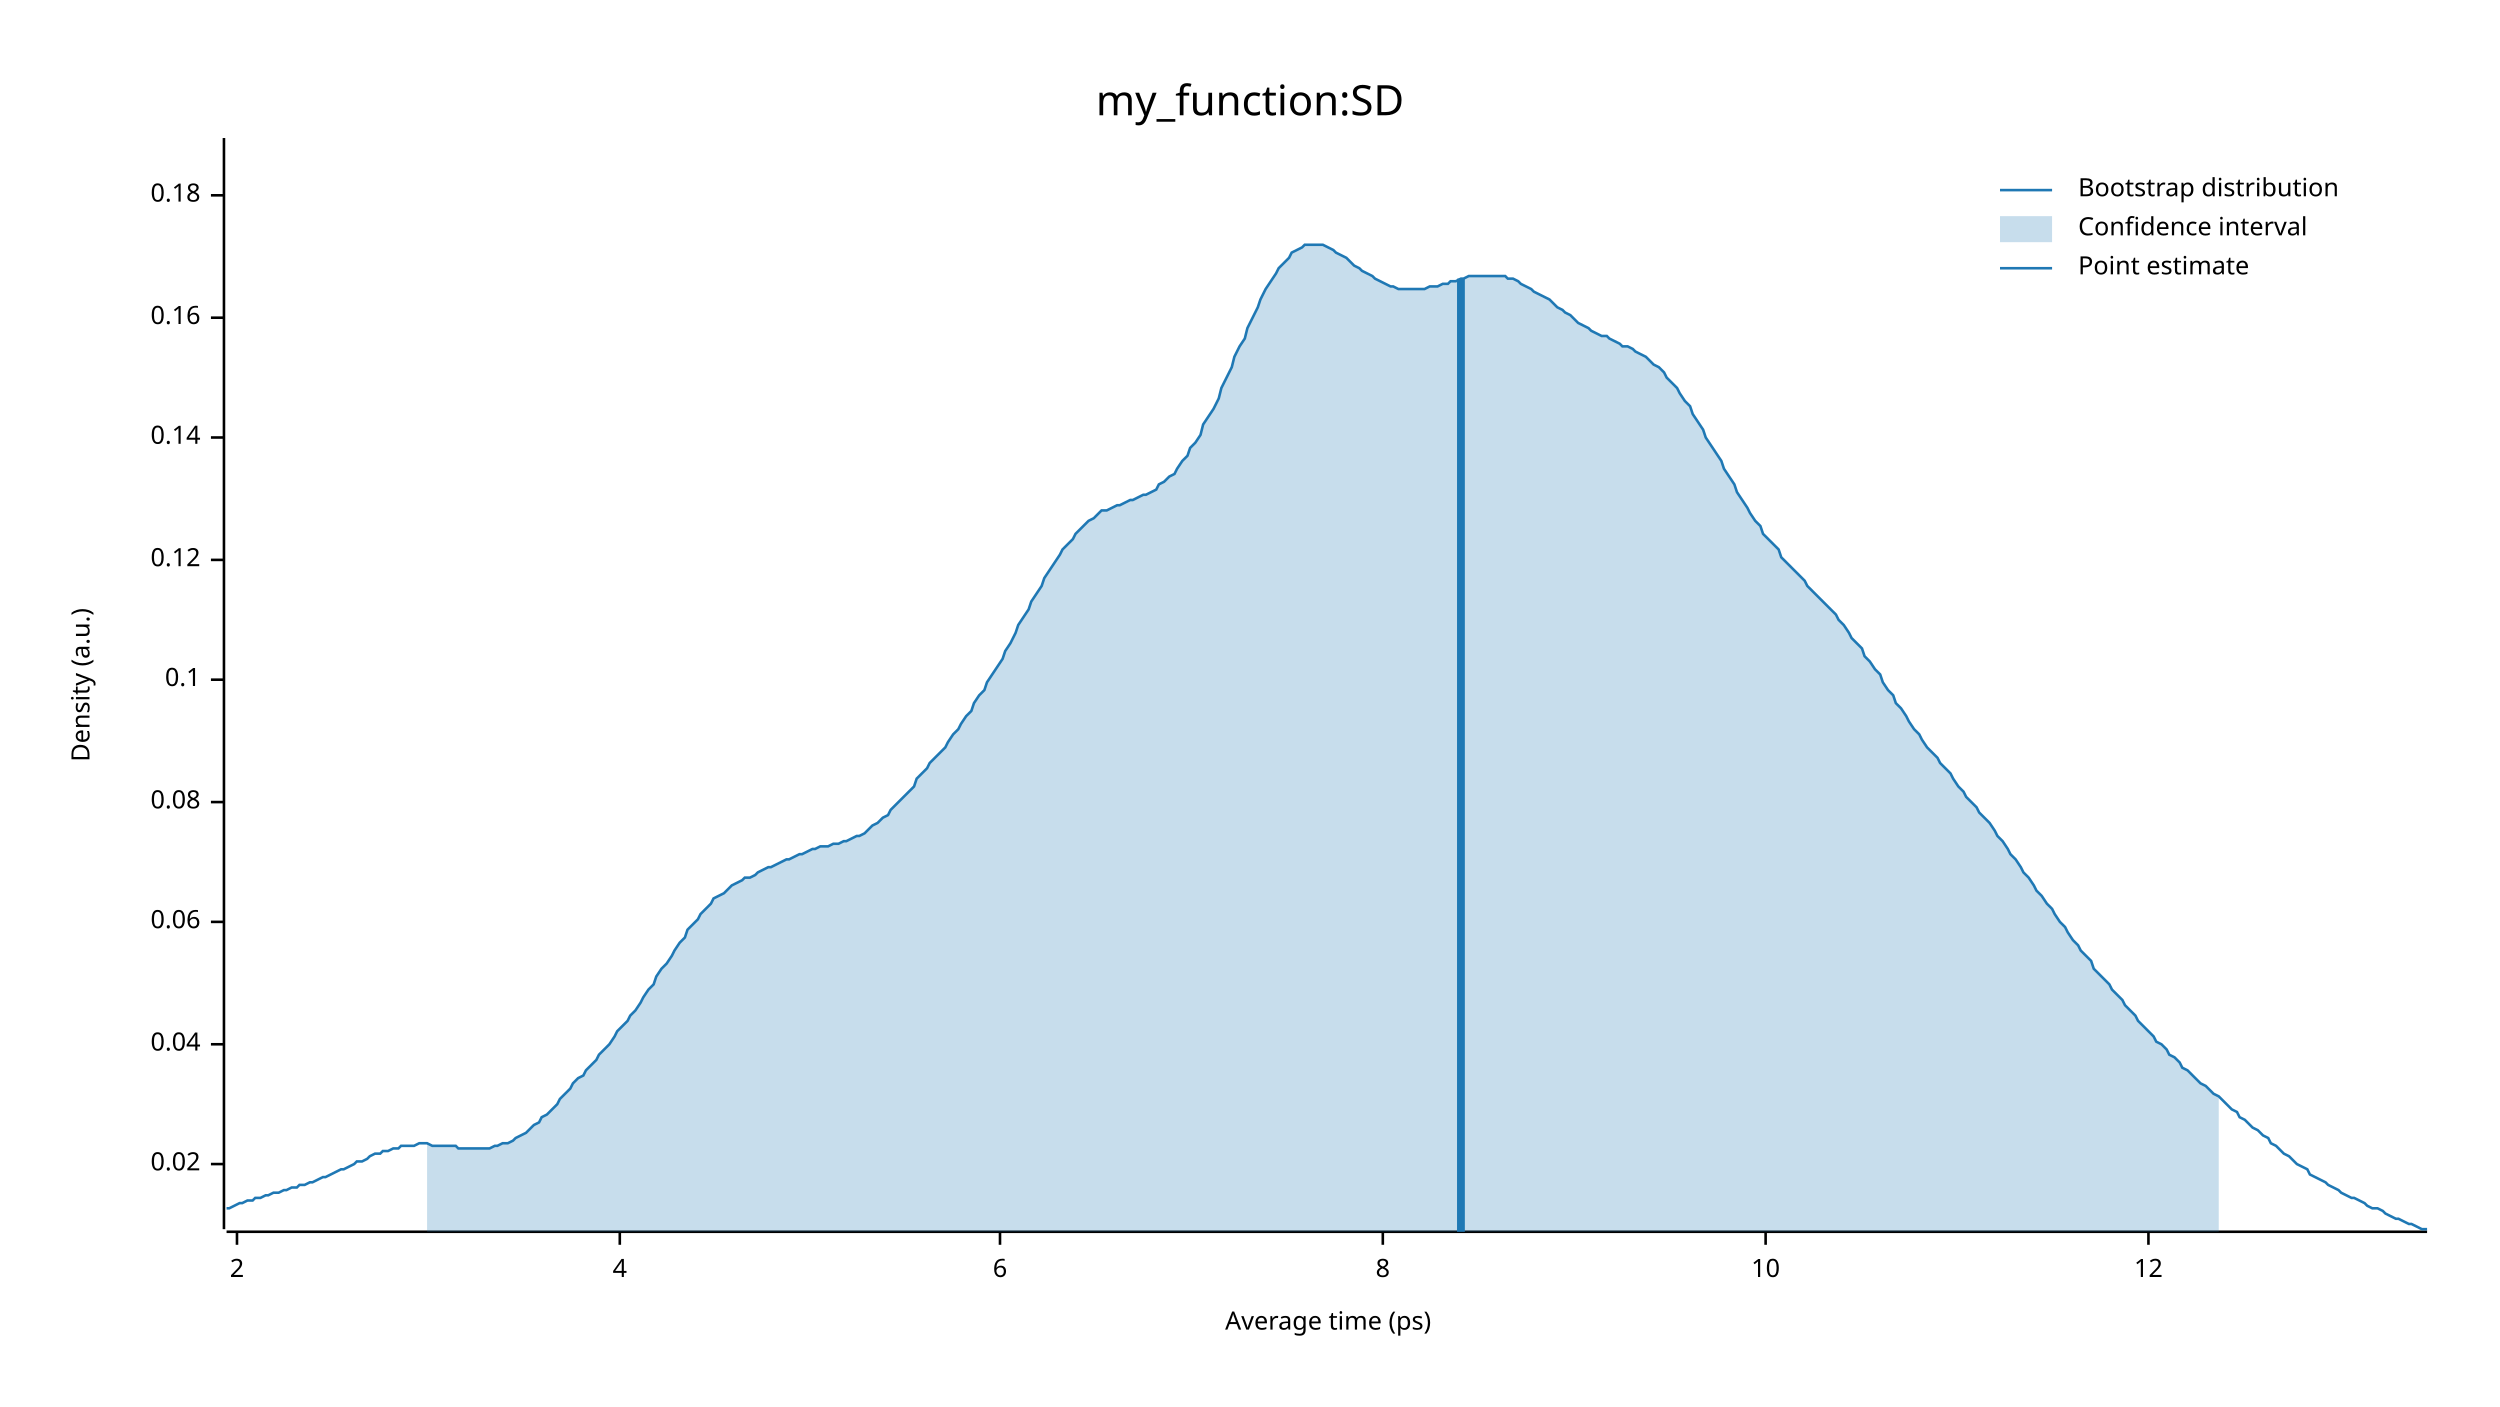
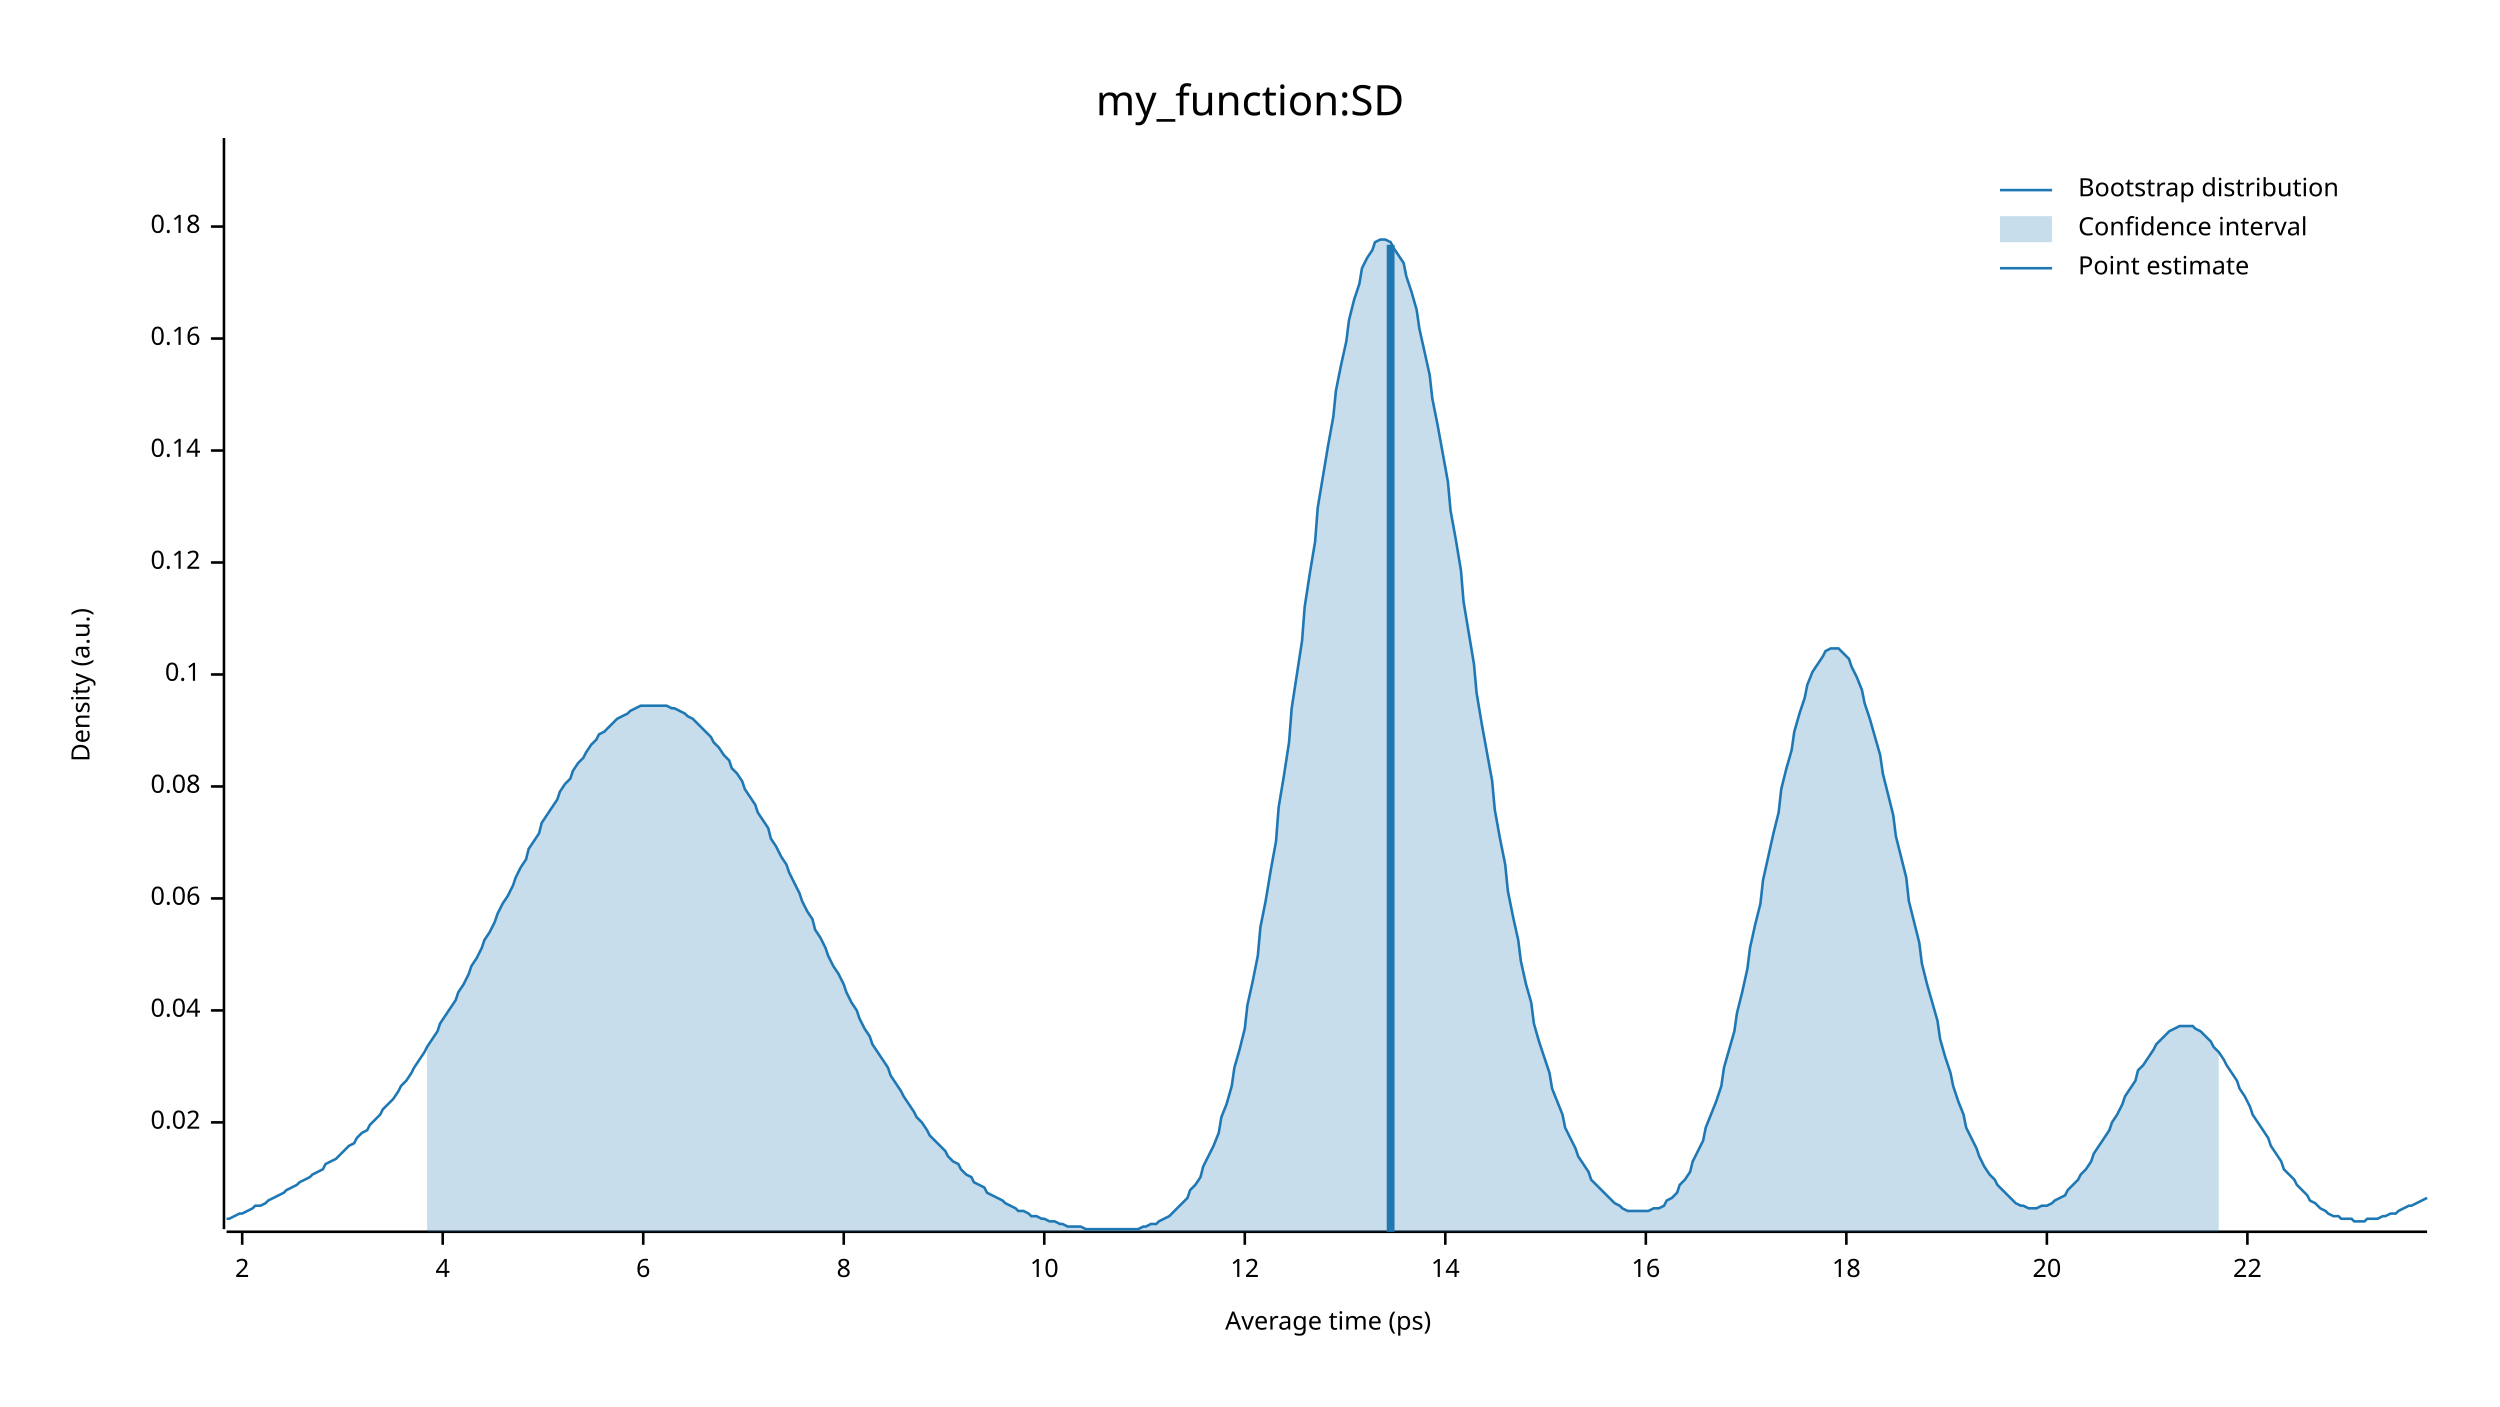
<svg xmlns="http://www.w3.org/2000/svg" width="960" height="540" viewBox="0 0 960 540">
  <text x="480" y="32" dy="0.76em" text-anchor="middle" font-family="sans-serif" font-size="16.129" opacity="1" fill="#000000">
my_function:SD
</text>
  <text x="27" y="263" dy="0.76em" text-anchor="middle" font-family="sans-serif" font-size="9.677" opacity="1" fill="#000000" transform="rotate(270, 27, 263)">
Density (a.u.)
</text>
  <text x="510" y="513" dy="-0.5ex" text-anchor="middle" font-family="sans-serif" font-size="9.677" opacity="1" fill="#000000">
Average time (ps)
</text>
  <polyline fill="none" opacity="1" stroke="#000000" stroke-width="1" points="86,53 86,472 " />
-   <text x="77" y="447" dy="0.5ex" text-anchor="end" font-family="sans-serif" font-size="9.677" opacity="1" fill="#000000">
+   <text x="77" y="431" dy="0.5ex" text-anchor="end" font-family="sans-serif" font-size="9.677" opacity="1" fill="#000000">
0.02
</text>
-   <polyline fill="none" opacity="1" stroke="#000000" stroke-width="1" points="81,447 86,447 " />
-   <text x="77" y="401" dy="0.5ex" text-anchor="end" font-family="sans-serif" font-size="9.677" opacity="1" fill="#000000">
+   <polyline fill="none" opacity="1" stroke="#000000" stroke-width="1" points="81,431 86,431 " />
+   <text x="77" y="388" dy="0.5ex" text-anchor="end" font-family="sans-serif" font-size="9.677" opacity="1" fill="#000000">
0.04
</text>
-   <polyline fill="none" opacity="1" stroke="#000000" stroke-width="1" points="81,401 86,401 " />
-   <text x="77" y="354" dy="0.5ex" text-anchor="end" font-family="sans-serif" font-size="9.677" opacity="1" fill="#000000">
+   <polyline fill="none" opacity="1" stroke="#000000" stroke-width="1" points="81,388 86,388 " />
+   <text x="77" y="345" dy="0.5ex" text-anchor="end" font-family="sans-serif" font-size="9.677" opacity="1" fill="#000000">
0.06
</text>
-   <polyline fill="none" opacity="1" stroke="#000000" stroke-width="1" points="81,354 86,354 " />
-   <text x="77" y="308" dy="0.5ex" text-anchor="end" font-family="sans-serif" font-size="9.677" opacity="1" fill="#000000">
+   <polyline fill="none" opacity="1" stroke="#000000" stroke-width="1" points="81,345 86,345 " />
+   <text x="77" y="302" dy="0.5ex" text-anchor="end" font-family="sans-serif" font-size="9.677" opacity="1" fill="#000000">
0.08
</text>
-   <polyline fill="none" opacity="1" stroke="#000000" stroke-width="1" points="81,308 86,308 " />
-   <text x="77" y="261" dy="0.5ex" text-anchor="end" font-family="sans-serif" font-size="9.677" opacity="1" fill="#000000">
+   <polyline fill="none" opacity="1" stroke="#000000" stroke-width="1" points="81,302 86,302 " />
+   <text x="77" y="259" dy="0.5ex" text-anchor="end" font-family="sans-serif" font-size="9.677" opacity="1" fill="#000000">
0.1
</text>
-   <polyline fill="none" opacity="1" stroke="#000000" stroke-width="1" points="81,261 86,261 " />
-   <text x="77" y="215" dy="0.5ex" text-anchor="end" font-family="sans-serif" font-size="9.677" opacity="1" fill="#000000">
+   <polyline fill="none" opacity="1" stroke="#000000" stroke-width="1" points="81,259 86,259 " />
+   <text x="77" y="216" dy="0.5ex" text-anchor="end" font-family="sans-serif" font-size="9.677" opacity="1" fill="#000000">
0.12
</text>
-   <polyline fill="none" opacity="1" stroke="#000000" stroke-width="1" points="81,215 86,215 " />
-   <text x="77" y="168" dy="0.5ex" text-anchor="end" font-family="sans-serif" font-size="9.677" opacity="1" fill="#000000">
+   <polyline fill="none" opacity="1" stroke="#000000" stroke-width="1" points="81,216 86,216 " />
+   <text x="77" y="173" dy="0.5ex" text-anchor="end" font-family="sans-serif" font-size="9.677" opacity="1" fill="#000000">
0.14
</text>
-   <polyline fill="none" opacity="1" stroke="#000000" stroke-width="1" points="81,168 86,168 " />
-   <text x="77" y="122" dy="0.5ex" text-anchor="end" font-family="sans-serif" font-size="9.677" opacity="1" fill="#000000">
+   <polyline fill="none" opacity="1" stroke="#000000" stroke-width="1" points="81,173 86,173 " />
+   <text x="77" y="130" dy="0.5ex" text-anchor="end" font-family="sans-serif" font-size="9.677" opacity="1" fill="#000000">
0.16
</text>
-   <polyline fill="none" opacity="1" stroke="#000000" stroke-width="1" points="81,122 86,122 " />
-   <text x="77" y="75" dy="0.5ex" text-anchor="end" font-family="sans-serif" font-size="9.677" opacity="1" fill="#000000">
+   <polyline fill="none" opacity="1" stroke="#000000" stroke-width="1" points="81,130 86,130 " />
+   <text x="77" y="87" dy="0.5ex" text-anchor="end" font-family="sans-serif" font-size="9.677" opacity="1" fill="#000000">
0.18
</text>
-   <polyline fill="none" opacity="1" stroke="#000000" stroke-width="1" points="81,75 86,75 " />
+   <polyline fill="none" opacity="1" stroke="#000000" stroke-width="1" points="81,87 86,87 " />
  <polyline fill="none" opacity="1" stroke="#000000" stroke-width="1" points="87,473 932,473 " />
-   <text x="91" y="483" dy="0.76em" text-anchor="middle" font-family="sans-serif" font-size="9.677" opacity="1" fill="#000000">
+   <text x="93" y="483" dy="0.76em" text-anchor="middle" font-family="sans-serif" font-size="9.677" opacity="1" fill="#000000">
2
</text>
-   <polyline fill="none" opacity="1" stroke="#000000" stroke-width="1" points="91,473 91,478 " />
-   <text x="238" y="483" dy="0.76em" text-anchor="middle" font-family="sans-serif" font-size="9.677" opacity="1" fill="#000000">
+   <polyline fill="none" opacity="1" stroke="#000000" stroke-width="1" points="93,473 93,478 " />
+   <text x="170" y="483" dy="0.76em" text-anchor="middle" font-family="sans-serif" font-size="9.677" opacity="1" fill="#000000">
4
</text>
-   <polyline fill="none" opacity="1" stroke="#000000" stroke-width="1" points="238,473 238,478 " />
-   <text x="384" y="483" dy="0.76em" text-anchor="middle" font-family="sans-serif" font-size="9.677" opacity="1" fill="#000000">
+   <polyline fill="none" opacity="1" stroke="#000000" stroke-width="1" points="170,473 170,478 " />
+   <text x="247" y="483" dy="0.76em" text-anchor="middle" font-family="sans-serif" font-size="9.677" opacity="1" fill="#000000">
6
</text>
-   <polyline fill="none" opacity="1" stroke="#000000" stroke-width="1" points="384,473 384,478 " />
-   <text x="531" y="483" dy="0.76em" text-anchor="middle" font-family="sans-serif" font-size="9.677" opacity="1" fill="#000000">
+   <polyline fill="none" opacity="1" stroke="#000000" stroke-width="1" points="247,473 247,478 " />
+   <text x="324" y="483" dy="0.76em" text-anchor="middle" font-family="sans-serif" font-size="9.677" opacity="1" fill="#000000">
8
</text>
-   <polyline fill="none" opacity="1" stroke="#000000" stroke-width="1" points="531,473 531,478 " />
-   <text x="678" y="483" dy="0.76em" text-anchor="middle" font-family="sans-serif" font-size="9.677" opacity="1" fill="#000000">
+   <polyline fill="none" opacity="1" stroke="#000000" stroke-width="1" points="324,473 324,478 " />
+   <text x="401" y="483" dy="0.76em" text-anchor="middle" font-family="sans-serif" font-size="9.677" opacity="1" fill="#000000">
10
</text>
-   <polyline fill="none" opacity="1" stroke="#000000" stroke-width="1" points="678,473 678,478 " />
-   <text x="825" y="483" dy="0.76em" text-anchor="middle" font-family="sans-serif" font-size="9.677" opacity="1" fill="#000000">
+   <polyline fill="none" opacity="1" stroke="#000000" stroke-width="1" points="401,473 401,478 " />
+   <text x="478" y="483" dy="0.76em" text-anchor="middle" font-family="sans-serif" font-size="9.677" opacity="1" fill="#000000">
12
</text>
-   <polyline fill="none" opacity="1" stroke="#000000" stroke-width="1" points="825,473 825,478 " />
-   <polyline fill="none" opacity="1" stroke="#1F78B4" stroke-width="1" points="87,464 88,464 90,463 92,462 93,462 95,461 97,461 98,460 100,460 102,459 103,459 105,458 107,458 109,457 110,457 112,456 114,456 115,455 117,455 119,454 120,454 122,453 124,452 125,452 127,451 129,450 131,449 132,449 134,448 136,447 137,446 139,446 141,445 142,444 144,443 146,443 147,442 149,442 151,441 153,441 154,440 156,440 158,440 159,440 161,439 163,439 164,439 166,440 168,440 169,440 171,440 173,440 175,440 176,441 178,441 180,441 181,441 183,441 185,441 186,441 188,441 190,440 191,440 193,439 195,439 197,438 198,437 200,436 202,435 203,434 205,432 207,431 208,429 210,428 212,426 214,424 215,422 217,420 219,418 220,416 222,414 224,413 225,411 227,409 229,407 230,405 232,403 234,401 236,398 237,396 239,394 241,392 242,390 244,388 246,385 247,383 249,380 251,378 252,375 254,372 256,370 258,367 259,365 261,362 263,360 264,357 266,355 268,353 269,351 271,349 273,347 274,345 276,344 278,343 280,341 281,340 283,339 285,338 286,337 288,337 290,336 291,335 293,334 295,333 296,333 298,332 300,331 302,330 303,330 305,329 307,328 308,328 310,327 312,326 313,326 315,325 317,325 318,325 320,324 322,324 324,323 325,323 327,322 329,321 330,321 332,320 334,318 335,317 337,316 339,314 341,313 342,311 344,309 346,307 347,306 349,304 351,302 352,299 354,297 356,295 357,293 359,291 361,289 363,287 364,285 366,282 368,280 369,278 371,275 373,273 374,270 376,267 378,265 379,262 381,259 383,256 385,253 386,250 388,247 390,243 391,240 393,237 395,234 396,231 398,228 400,225 401,222 403,219 405,216 407,213 408,211 410,209 412,207 413,205 415,203 417,201 418,200 420,199 422,197 423,196 425,196 427,195 429,194 430,194 432,193 434,192 435,192 437,191 439,190 440,190 442,189 444,188 445,186 447,185 449,183 451,182 452,180 454,177 456,175 457,172 459,170 461,167 462,163 464,160 466,157 468,153 469,149 471,145 473,141 474,137 476,133 478,130 479,126 481,122 483,118 484,115 486,111 488,108 490,105 491,103 493,101 495,99 496,97 498,96 500,95 501,94 503,94 505,94 506,94 508,94 510,95 512,96 513,97 515,98 517,99 518,100 520,102 522,103 523,104 525,105 527,106 528,107 530,108 532,109 534,110 535,110 537,111 539,111 540,111 542,111 544,111 545,111 547,111 549,110 550,110 552,110 554,109 556,109 557,108 559,108 561,107 562,107 564,106 566,106 567,106 569,106 571,106 573,106 574,106 576,106 578,106 579,107 581,107 583,108 584,109 586,110 588,111 589,112 591,113 593,114 595,115 596,116 598,118 600,119 601,120 603,121 605,123 606,124 608,125 610,126 611,127 613,128 615,129 617,129 618,130 620,131 622,132 623,133 625,133 627,134 628,135 630,136 632,137 633,138 635,140 637,141 639,143 640,145 642,147 644,149 645,151 647,154 649,156 650,159 652,162 654,165 655,168 657,171 659,174 661,177 662,180 664,183 666,186 667,189 669,192 671,195 672,197 674,200 676,202 677,205 679,207 681,209 683,211 684,214 686,216 688,218 689,219 691,221 693,223 694,225 696,227 698,229 700,231 701,232 703,234 705,236 706,238 708,240 710,243 711,245 713,247 715,249 716,252 718,254 720,257 722,259 723,262 725,265 727,267 728,270 730,272 732,275 733,277 735,280 737,282 738,284 740,287 742,289 744,291 745,293 747,295 749,297 750,299 752,302 754,304 755,306 757,308 759,310 760,312 762,314 764,316 766,319 767,321 769,323 771,326 772,328 774,330 776,333 777,335 779,337 781,340 782,342 784,344 786,347 788,349 789,351 791,354 793,356 794,358 796,361 798,363 799,365 801,367 803,369 804,372 806,374 808,376 810,378 811,380 813,382 815,384 816,386 818,388 820,390 821,392 823,394 825,396 827,398 828,400 830,401 832,403 833,405 835,406 837,408 838,410 840,411 842,413 843,414 845,416 847,417 849,419 850,420 852,421 854,423 855,424 857,426 859,427 860,429 862,430 864,432 865,433 867,434 869,436 871,437 872,439 874,440 876,442 877,443 879,444 881,446 882,447 884,448 886,449 887,451 889,452 891,453 893,454 894,455 896,456 898,457 899,458 901,459 903,460 904,460 906,461 908,462 909,463 911,464 913,464 915,465 916,466 918,467 920,468 921,468 923,469 925,470 926,470 928,471 930,472 932,472 " />
-   <polygon opacity="0.25" fill="#1F78B4" points="164,439 166,440 168,440 169,440 171,440 173,440 175,440 176,441 178,441 180,441 181,441 183,441 185,441 186,441 188,441 190,440 191,440 193,439 195,439 197,438 198,437 200,436 202,435 203,434 205,432 207,431 208,429 210,428 212,426 214,424 215,422 217,420 219,418 220,416 222,414 224,413 225,411 227,409 229,407 230,405 232,403 234,401 236,398 237,396 239,394 241,392 242,390 244,388 246,385 247,383 249,380 251,378 252,375 254,372 256,370 258,367 259,365 261,362 263,360 264,357 266,355 268,353 269,351 271,349 273,347 274,345 276,344 278,343 280,341 281,340 283,339 285,338 286,337 288,337 290,336 291,335 293,334 295,333 296,333 298,332 300,331 302,330 303,330 305,329 307,328 308,328 310,327 312,326 313,326 315,325 317,325 318,325 320,324 322,324 324,323 325,323 327,322 329,321 330,321 332,320 334,318 335,317 337,316 339,314 341,313 342,311 344,309 346,307 347,306 349,304 351,302 352,299 354,297 356,295 357,293 359,291 361,289 363,287 364,285 366,282 368,280 369,278 371,275 373,273 374,270 376,267 378,265 379,262 381,259 383,256 385,253 386,250 388,247 390,243 391,240 393,237 395,234 396,231 398,228 400,225 401,222 403,219 405,216 407,213 408,211 410,209 412,207 413,205 415,203 417,201 418,200 420,199 422,197 423,196 425,196 427,195 429,194 430,194 432,193 434,192 435,192 437,191 439,190 440,190 442,189 444,188 445,186 447,185 449,183 451,182 452,180 454,177 456,175 457,172 459,170 461,167 462,163 464,160 466,157 468,153 469,149 471,145 473,141 474,137 476,133 478,130 479,126 481,122 483,118 484,115 486,111 488,108 490,105 491,103 493,101 495,99 496,97 498,96 500,95 501,94 503,94 505,94 506,94 508,94 510,95 512,96 513,97 515,98 517,99 518,100 520,102 522,103 523,104 525,105 527,106 528,107 530,108 532,109 534,110 535,110 537,111 539,111 540,111 542,111 544,111 545,111 547,111 549,110 550,110 552,110 554,109 556,109 557,108 559,108 561,107 562,107 564,106 566,106 567,106 569,106 571,106 573,106 574,106 576,106 578,106 579,107 581,107 583,108 584,109 586,110 588,111 589,112 591,113 593,114 595,115 596,116 598,118 600,119 601,120 603,121 605,123 606,124 608,125 610,126 611,127 613,128 615,129 617,129 618,130 620,131 622,132 623,133 625,133 627,134 628,135 630,136 632,137 633,138 635,140 637,141 639,143 640,145 642,147 644,149 645,151 647,154 649,156 650,159 652,162 654,165 655,168 657,171 659,174 661,177 662,180 664,183 666,186 667,189 669,192 671,195 672,197 674,200 676,202 677,205 679,207 681,209 683,211 684,214 686,216 688,218 689,219 691,221 693,223 694,225 696,227 698,229 700,231 701,232 703,234 705,236 706,238 708,240 710,243 711,245 713,247 715,249 716,252 718,254 720,257 722,259 723,262 725,265 727,267 728,270 730,272 732,275 733,277 735,280 737,282 738,284 740,287 742,289 744,291 745,293 747,295 749,297 750,299 752,302 754,304 755,306 757,308 759,310 760,312 762,314 764,316 766,319 767,321 769,323 771,326 772,328 774,330 776,333 777,335 779,337 781,340 782,342 784,344 786,347 788,349 789,351 791,354 793,356 794,358 796,361 798,363 799,365 801,367 803,369 804,372 806,374 808,376 810,378 811,380 813,382 815,384 816,386 818,388 820,390 821,392 823,394 825,396 827,398 828,400 830,401 832,403 833,405 835,406 837,408 838,410 840,411 842,413 843,414 845,416 847,417 849,419 850,420 852,421 852,473 164,473 " />
-   <polyline fill="none" opacity="1" stroke="#1F78B4" stroke-width="3" points="561,473 561,107 " />
+   <polyline fill="none" opacity="1" stroke="#000000" stroke-width="1" points="478,473 478,478 " />
+   <text x="555" y="483" dy="0.76em" text-anchor="middle" font-family="sans-serif" font-size="9.677" opacity="1" fill="#000000">
+ 14
+ </text>
+   <polyline fill="none" opacity="1" stroke="#000000" stroke-width="1" points="555,473 555,478 " />
+   <text x="632" y="483" dy="0.76em" text-anchor="middle" font-family="sans-serif" font-size="9.677" opacity="1" fill="#000000">
+ 16
+ </text>
+   <polyline fill="none" opacity="1" stroke="#000000" stroke-width="1" points="632,473 632,478 " />
+   <text x="709" y="483" dy="0.76em" text-anchor="middle" font-family="sans-serif" font-size="9.677" opacity="1" fill="#000000">
+ 18
+ </text>
+   <polyline fill="none" opacity="1" stroke="#000000" stroke-width="1" points="709,473 709,478 " />
+   <text x="786" y="483" dy="0.76em" text-anchor="middle" font-family="sans-serif" font-size="9.677" opacity="1" fill="#000000">
+ 20
+ </text>
+   <polyline fill="none" opacity="1" stroke="#000000" stroke-width="1" points="786,473 786,478 " />
+   <text x="863" y="483" dy="0.76em" text-anchor="middle" font-family="sans-serif" font-size="9.677" opacity="1" fill="#000000">
+ 22
+ </text>
+   <polyline fill="none" opacity="1" stroke="#000000" stroke-width="1" points="863,473 863,478 " />
+   <polyline fill="none" opacity="1" stroke="#1F78B4" stroke-width="1" points="87,468 88,468 90,467 92,466 93,466 95,465 97,464 98,463 100,463 102,462 103,461 105,460 107,459 109,458 110,457 112,456 114,455 115,454 117,453 119,452 120,451 122,450 124,449 125,447 127,446 129,445 131,443 132,442 134,440 136,439 137,437 139,435 141,434 142,432 144,430 146,428 147,426 149,424 151,422 153,419 154,417 156,415 158,412 159,410 161,407 163,404 164,402 166,399 168,396 169,393 171,390 173,387 175,384 176,381 178,378 180,374 181,371 183,368 185,364 186,361 188,358 190,354 191,351 193,347 195,344 197,340 198,337 200,333 202,330 203,326 205,323 207,320 208,316 210,313 212,310 214,307 215,304 217,301 219,299 220,296 222,293 224,291 225,289 227,286 229,284 230,282 232,281 234,279 236,277 237,276 239,275 241,274 242,273 244,272 246,271 247,271 249,271 251,271 252,271 254,271 256,271 258,272 259,272 261,273 263,274 264,275 266,276 268,278 269,279 271,281 273,283 274,285 276,287 278,290 280,292 281,295 283,297 285,300 286,303 288,306 290,309 291,312 293,315 295,318 296,322 298,325 300,329 302,332 303,335 305,339 307,343 308,346 310,350 312,353 313,357 315,360 317,364 318,367 320,371 322,374 324,378 325,381 327,385 329,388 330,391 332,395 334,398 335,401 337,404 339,407 341,410 342,413 344,416 346,419 347,421 349,424 351,427 352,429 354,431 356,434 357,436 359,438 361,440 363,442 364,444 366,446 368,447 369,449 371,451 373,452 374,454 376,455 378,456 379,458 381,459 383,460 385,461 386,462 388,463 390,464 391,465 393,465 395,466 396,467 398,467 400,468 401,468 403,469 405,469 407,470 408,470 410,471 412,471 413,471 415,471 417,472 418,472 420,472 422,472 423,472 425,472 427,472 429,472 430,472 432,472 434,472 435,472 437,472 439,471 440,471 442,470 444,470 445,469 447,468 449,467 451,465 452,464 454,462 456,460 457,457 459,455 461,452 462,448 464,444 466,440 468,435 469,429 471,424 473,417 474,410 476,403 478,395 479,386 481,377 483,367 484,356 486,346 488,334 490,323 491,310 493,298 495,285 496,272 498,259 500,246 501,233 503,220 505,208 506,195 508,183 510,171 512,160 513,150 515,140 517,131 518,123 520,115 522,109 523,103 525,99 527,96 528,93 530,92 532,92 534,93 535,95 537,98 539,101 540,106 542,112 544,119 545,126 547,135 549,144 550,153 552,163 554,174 556,185 557,196 559,207 561,219 562,231 564,243 566,255 567,266 569,278 571,289 573,300 574,311 576,322 578,332 579,342 581,352 583,361 584,369 586,378 588,385 589,393 591,400 593,406 595,412 596,418 598,423 600,428 601,433 603,437 605,441 606,444 608,447 610,450 611,453 613,455 615,457 617,459 618,460 620,462 622,463 623,464 625,465 627,465 628,465 630,465 632,465 633,465 635,464 637,464 639,463 640,461 642,460 644,458 645,455 647,453 649,450 650,446 652,442 654,438 655,433 657,428 659,423 661,417 662,410 664,403 666,396 667,389 669,381 671,372 672,364 674,355 676,347 677,338 679,329 681,320 683,312 684,303 686,295 688,288 689,281 691,274 693,268 694,263 696,258 698,255 700,252 701,250 703,249 705,249 706,249 708,251 710,253 711,256 713,260 715,265 716,270 718,276 720,283 722,290 723,297 725,305 727,313 728,321 730,329 732,337 733,346 735,354 737,362 738,370 740,378 742,385 744,392 745,399 747,406 749,412 750,417 752,423 754,428 755,433 757,437 759,441 760,444 762,448 764,451 766,453 767,455 769,457 771,459 772,460 774,462 776,463 777,463 779,464 781,464 782,464 784,463 786,463 788,462 789,461 791,460 793,459 794,457 796,455 798,453 799,451 801,449 803,446 804,443 806,440 808,437 810,434 811,431 813,428 815,424 816,421 818,418 820,415 821,411 823,409 825,406 827,403 828,401 830,399 832,397 833,396 835,395 837,394 838,394 840,394 842,394 843,395 845,396 847,398 849,400 850,402 852,404 854,407 855,409 857,412 859,415 860,418 862,421 864,425 865,428 867,431 869,434 871,437 872,440 874,443 876,446 877,449 879,451 881,453 882,455 884,457 886,459 887,461 889,462 891,464 893,465 894,466 896,467 898,467 899,468 901,468 903,468 904,469 906,469 908,469 909,468 911,468 913,468 915,467 916,467 918,466 920,466 921,465 923,464 925,463 926,463 928,462 930,461 932,460 " />
+   <polygon opacity="0.25" fill="#1F78B4" points="164,402 166,399 168,396 169,393 171,390 173,387 175,384 176,381 178,378 180,374 181,371 183,368 185,364 186,361 188,358 190,354 191,351 193,347 195,344 197,340 198,337 200,333 202,330 203,326 205,323 207,320 208,316 210,313 212,310 214,307 215,304 217,301 219,299 220,296 222,293 224,291 225,289 227,286 229,284 230,282 232,281 234,279 236,277 237,276 239,275 241,274 242,273 244,272 246,271 247,271 249,271 251,271 252,271 254,271 256,271 258,272 259,272 261,273 263,274 264,275 266,276 268,278 269,279 271,281 273,283 274,285 276,287 278,290 280,292 281,295 283,297 285,300 286,303 288,306 290,309 291,312 293,315 295,318 296,322 298,325 300,329 302,332 303,335 305,339 307,343 308,346 310,350 312,353 313,357 315,360 317,364 318,367 320,371 322,374 324,378 325,381 327,385 329,388 330,391 332,395 334,398 335,401 337,404 339,407 341,410 342,413 344,416 346,419 347,421 349,424 351,427 352,429 354,431 356,434 357,436 359,438 361,440 363,442 364,444 366,446 368,447 369,449 371,451 373,452 374,454 376,455 378,456 379,458 381,459 383,460 385,461 386,462 388,463 390,464 391,465 393,465 395,466 396,467 398,467 400,468 401,468 403,469 405,469 407,470 408,470 410,471 412,471 413,471 415,471 417,472 418,472 420,472 422,472 423,472 425,472 427,472 429,472 430,472 432,472 434,472 435,472 437,472 439,471 440,471 442,470 444,470 445,469 447,468 449,467 451,465 452,464 454,462 456,460 457,457 459,455 461,452 462,448 464,444 466,440 468,435 469,429 471,424 473,417 474,410 476,403 478,395 479,386 481,377 483,367 484,356 486,346 488,334 490,323 491,310 493,298 495,285 496,272 498,259 500,246 501,233 503,220 505,208 506,195 508,183 510,171 512,160 513,150 515,140 517,131 518,123 520,115 522,109 523,103 525,99 527,96 528,93 530,92 532,92 534,93 535,95 537,98 539,101 540,106 542,112 544,119 545,126 547,135 549,144 550,153 552,163 554,174 556,185 557,196 559,207 561,219 562,231 564,243 566,255 567,266 569,278 571,289 573,300 574,311 576,322 578,332 579,342 581,352 583,361 584,369 586,378 588,385 589,393 591,400 593,406 595,412 596,418 598,423 600,428 601,433 603,437 605,441 606,444 608,447 610,450 611,453 613,455 615,457 617,459 618,460 620,462 622,463 623,464 625,465 627,465 628,465 630,465 632,465 633,465 635,464 637,464 639,463 640,461 642,460 644,458 645,455 647,453 649,450 650,446 652,442 654,438 655,433 657,428 659,423 661,417 662,410 664,403 666,396 667,389 669,381 671,372 672,364 674,355 676,347 677,338 679,329 681,320 683,312 684,303 686,295 688,288 689,281 691,274 693,268 694,263 696,258 698,255 700,252 701,250 703,249 705,249 706,249 708,251 710,253 711,256 713,260 715,265 716,270 718,276 720,283 722,290 723,297 725,305 727,313 728,321 730,329 732,337 733,346 735,354 737,362 738,370 740,378 742,385 744,392 745,399 747,406 749,412 750,417 752,423 754,428 755,433 757,437 759,441 760,444 762,448 764,451 766,453 767,455 769,457 771,459 772,460 774,462 776,463 777,463 779,464 781,464 782,464 784,463 786,463 788,462 789,461 791,460 793,459 794,457 796,455 798,453 799,451 801,449 803,446 804,443 806,440 808,437 810,434 811,431 813,428 815,424 816,421 818,418 820,415 821,411 823,409 825,406 827,403 828,401 830,399 832,397 833,396 835,395 837,394 838,394 840,394 842,394 843,395 845,396 847,398 849,400 850,402 852,404 852,473 164,473 " />
+   <polyline fill="none" opacity="1" stroke="#1F78B4" stroke-width="3" points="534,473 534,94 " />
  <text x="798" y="68" dy="0.76em" text-anchor="start" font-family="sans-serif" font-size="9.677" opacity="1" fill="#000000">
Bootstrap distribution
</text>
  <text x="798" y="83" dy="0.76em" text-anchor="start" font-family="sans-serif" font-size="9.677" opacity="1" fill="#000000">
Confidence interval
</text>
  <text x="798" y="98" dy="0.76em" text-anchor="start" font-family="sans-serif" font-size="9.677" opacity="1" fill="#000000">
Point estimate
</text>
  <polyline fill="none" opacity="1" stroke="#1F78B4" stroke-width="1" points="768,73 788,73 " />
  <rect x="768" y="83" width="20" height="10" opacity="0.25" fill="#1F78B4" stroke="none" />
  <polyline fill="none" opacity="1" stroke="#1F78B4" stroke-width="1" points="768,103 788,103 " />
</svg>
